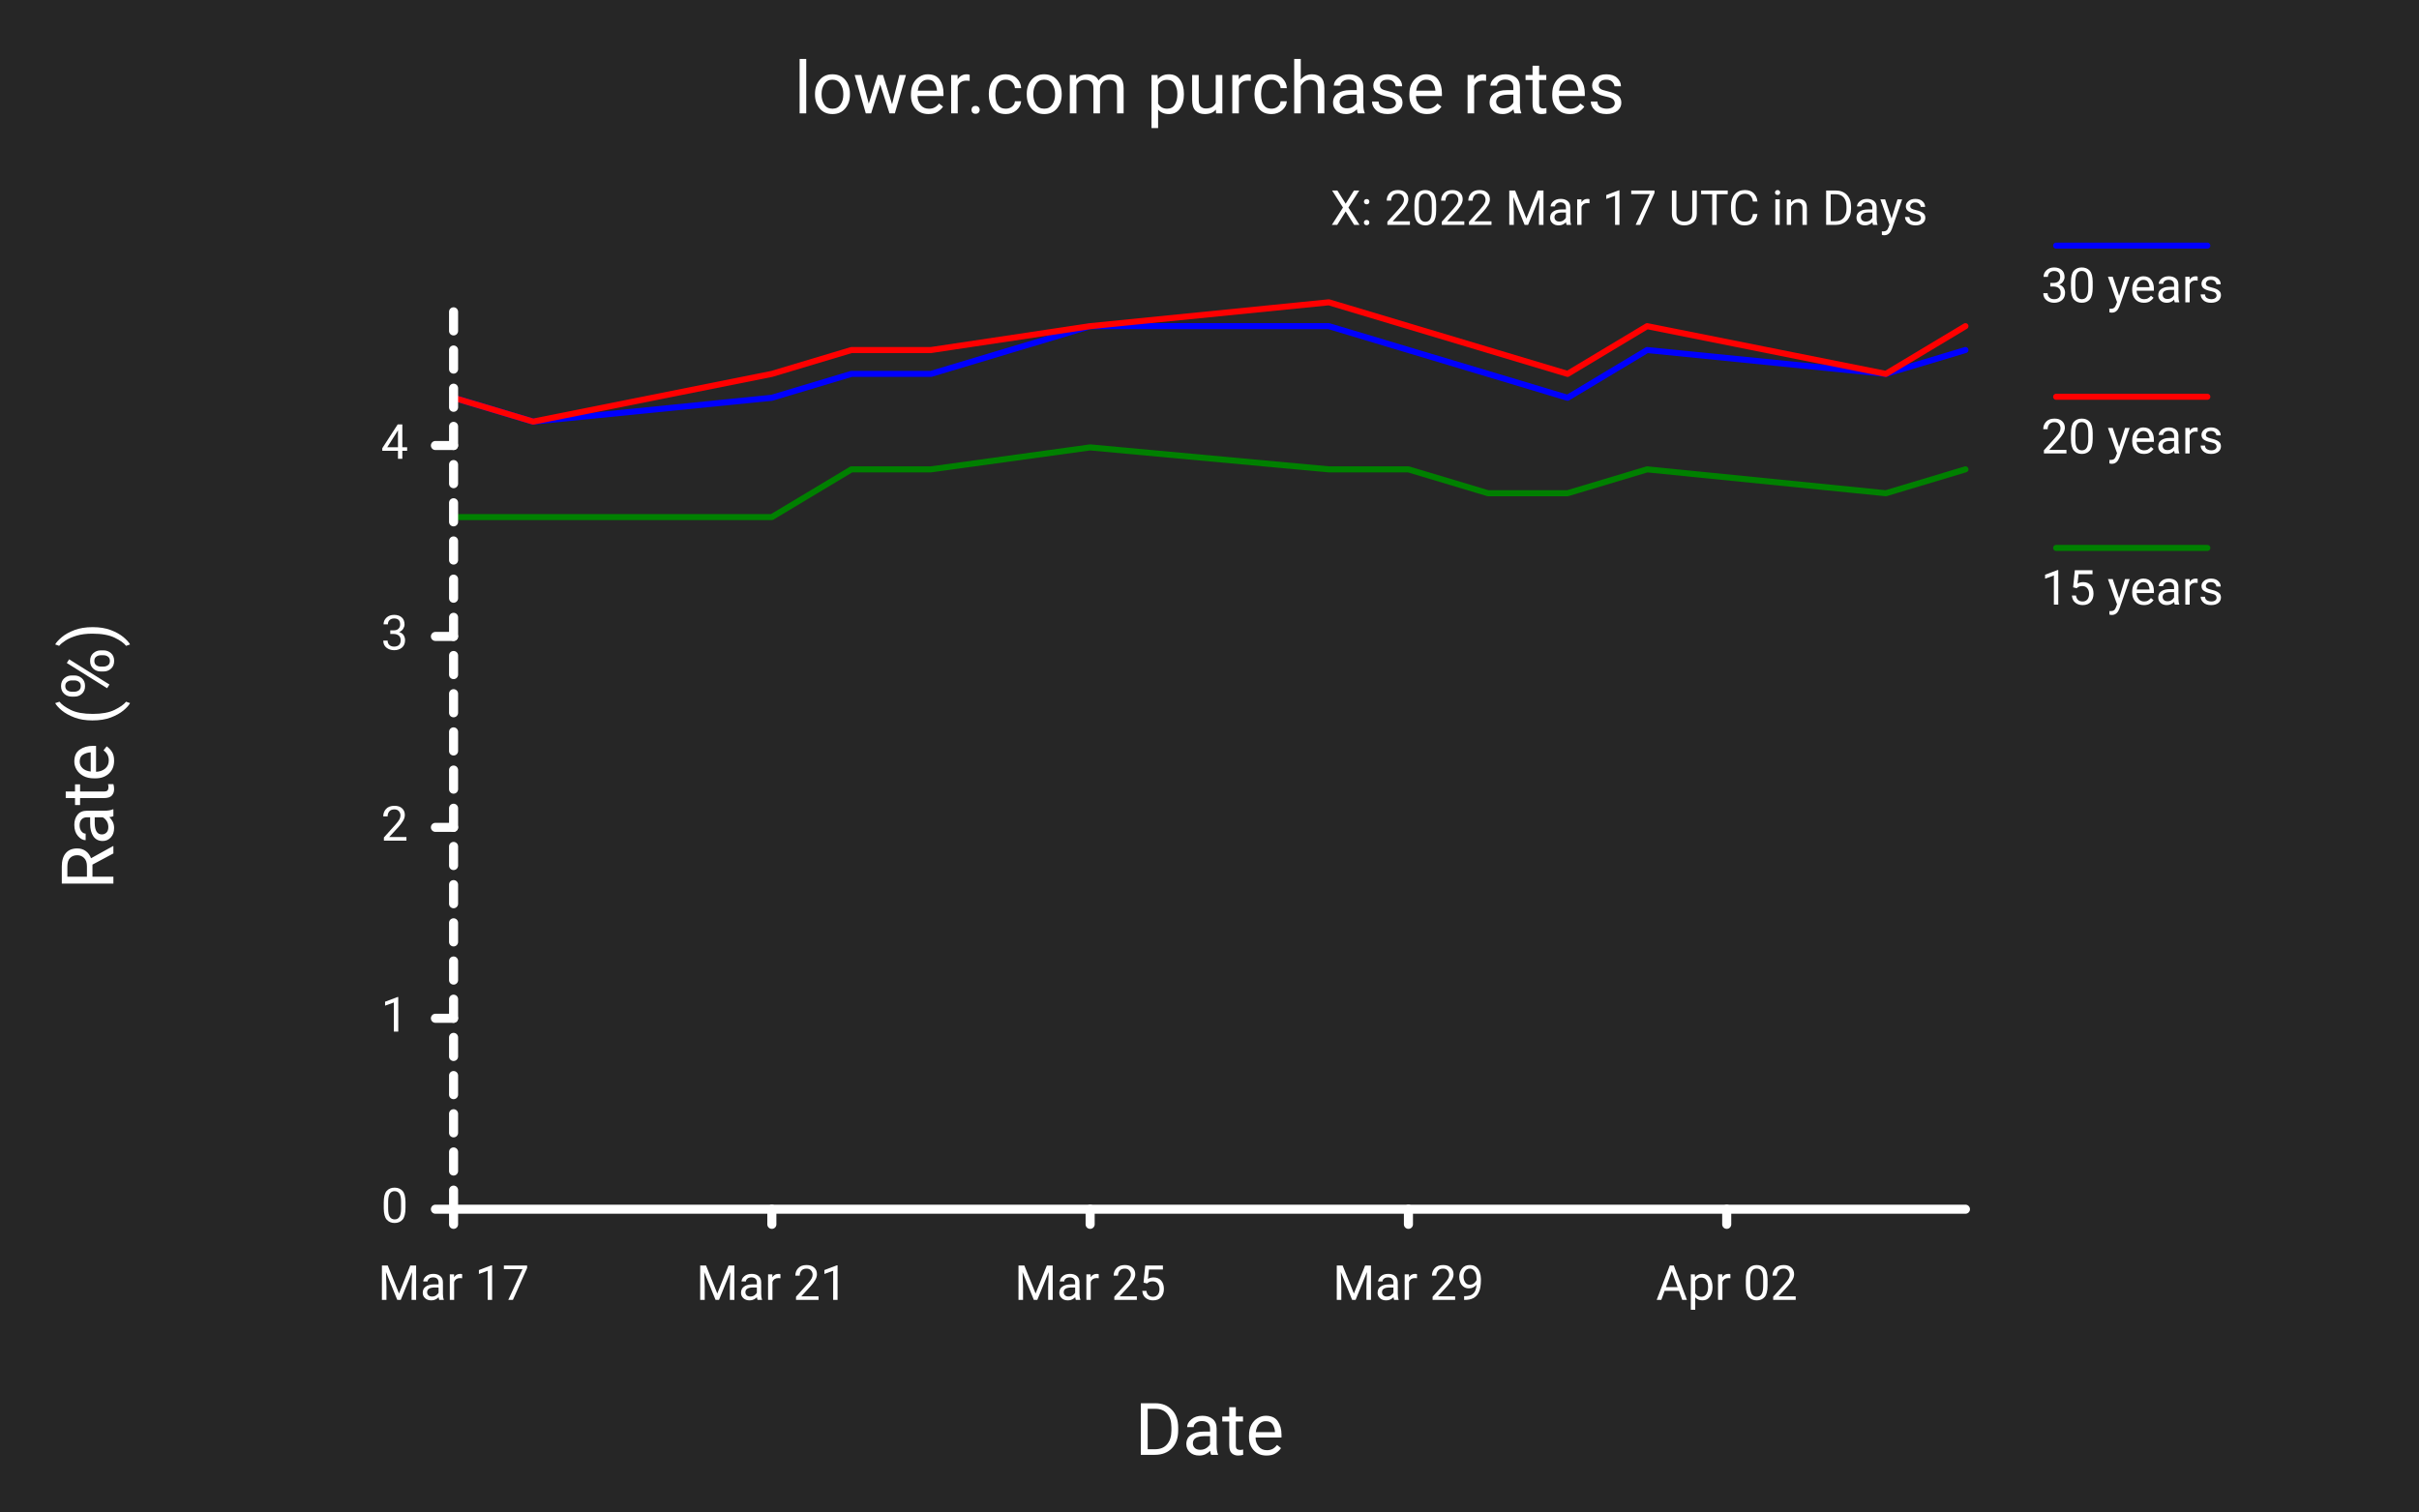
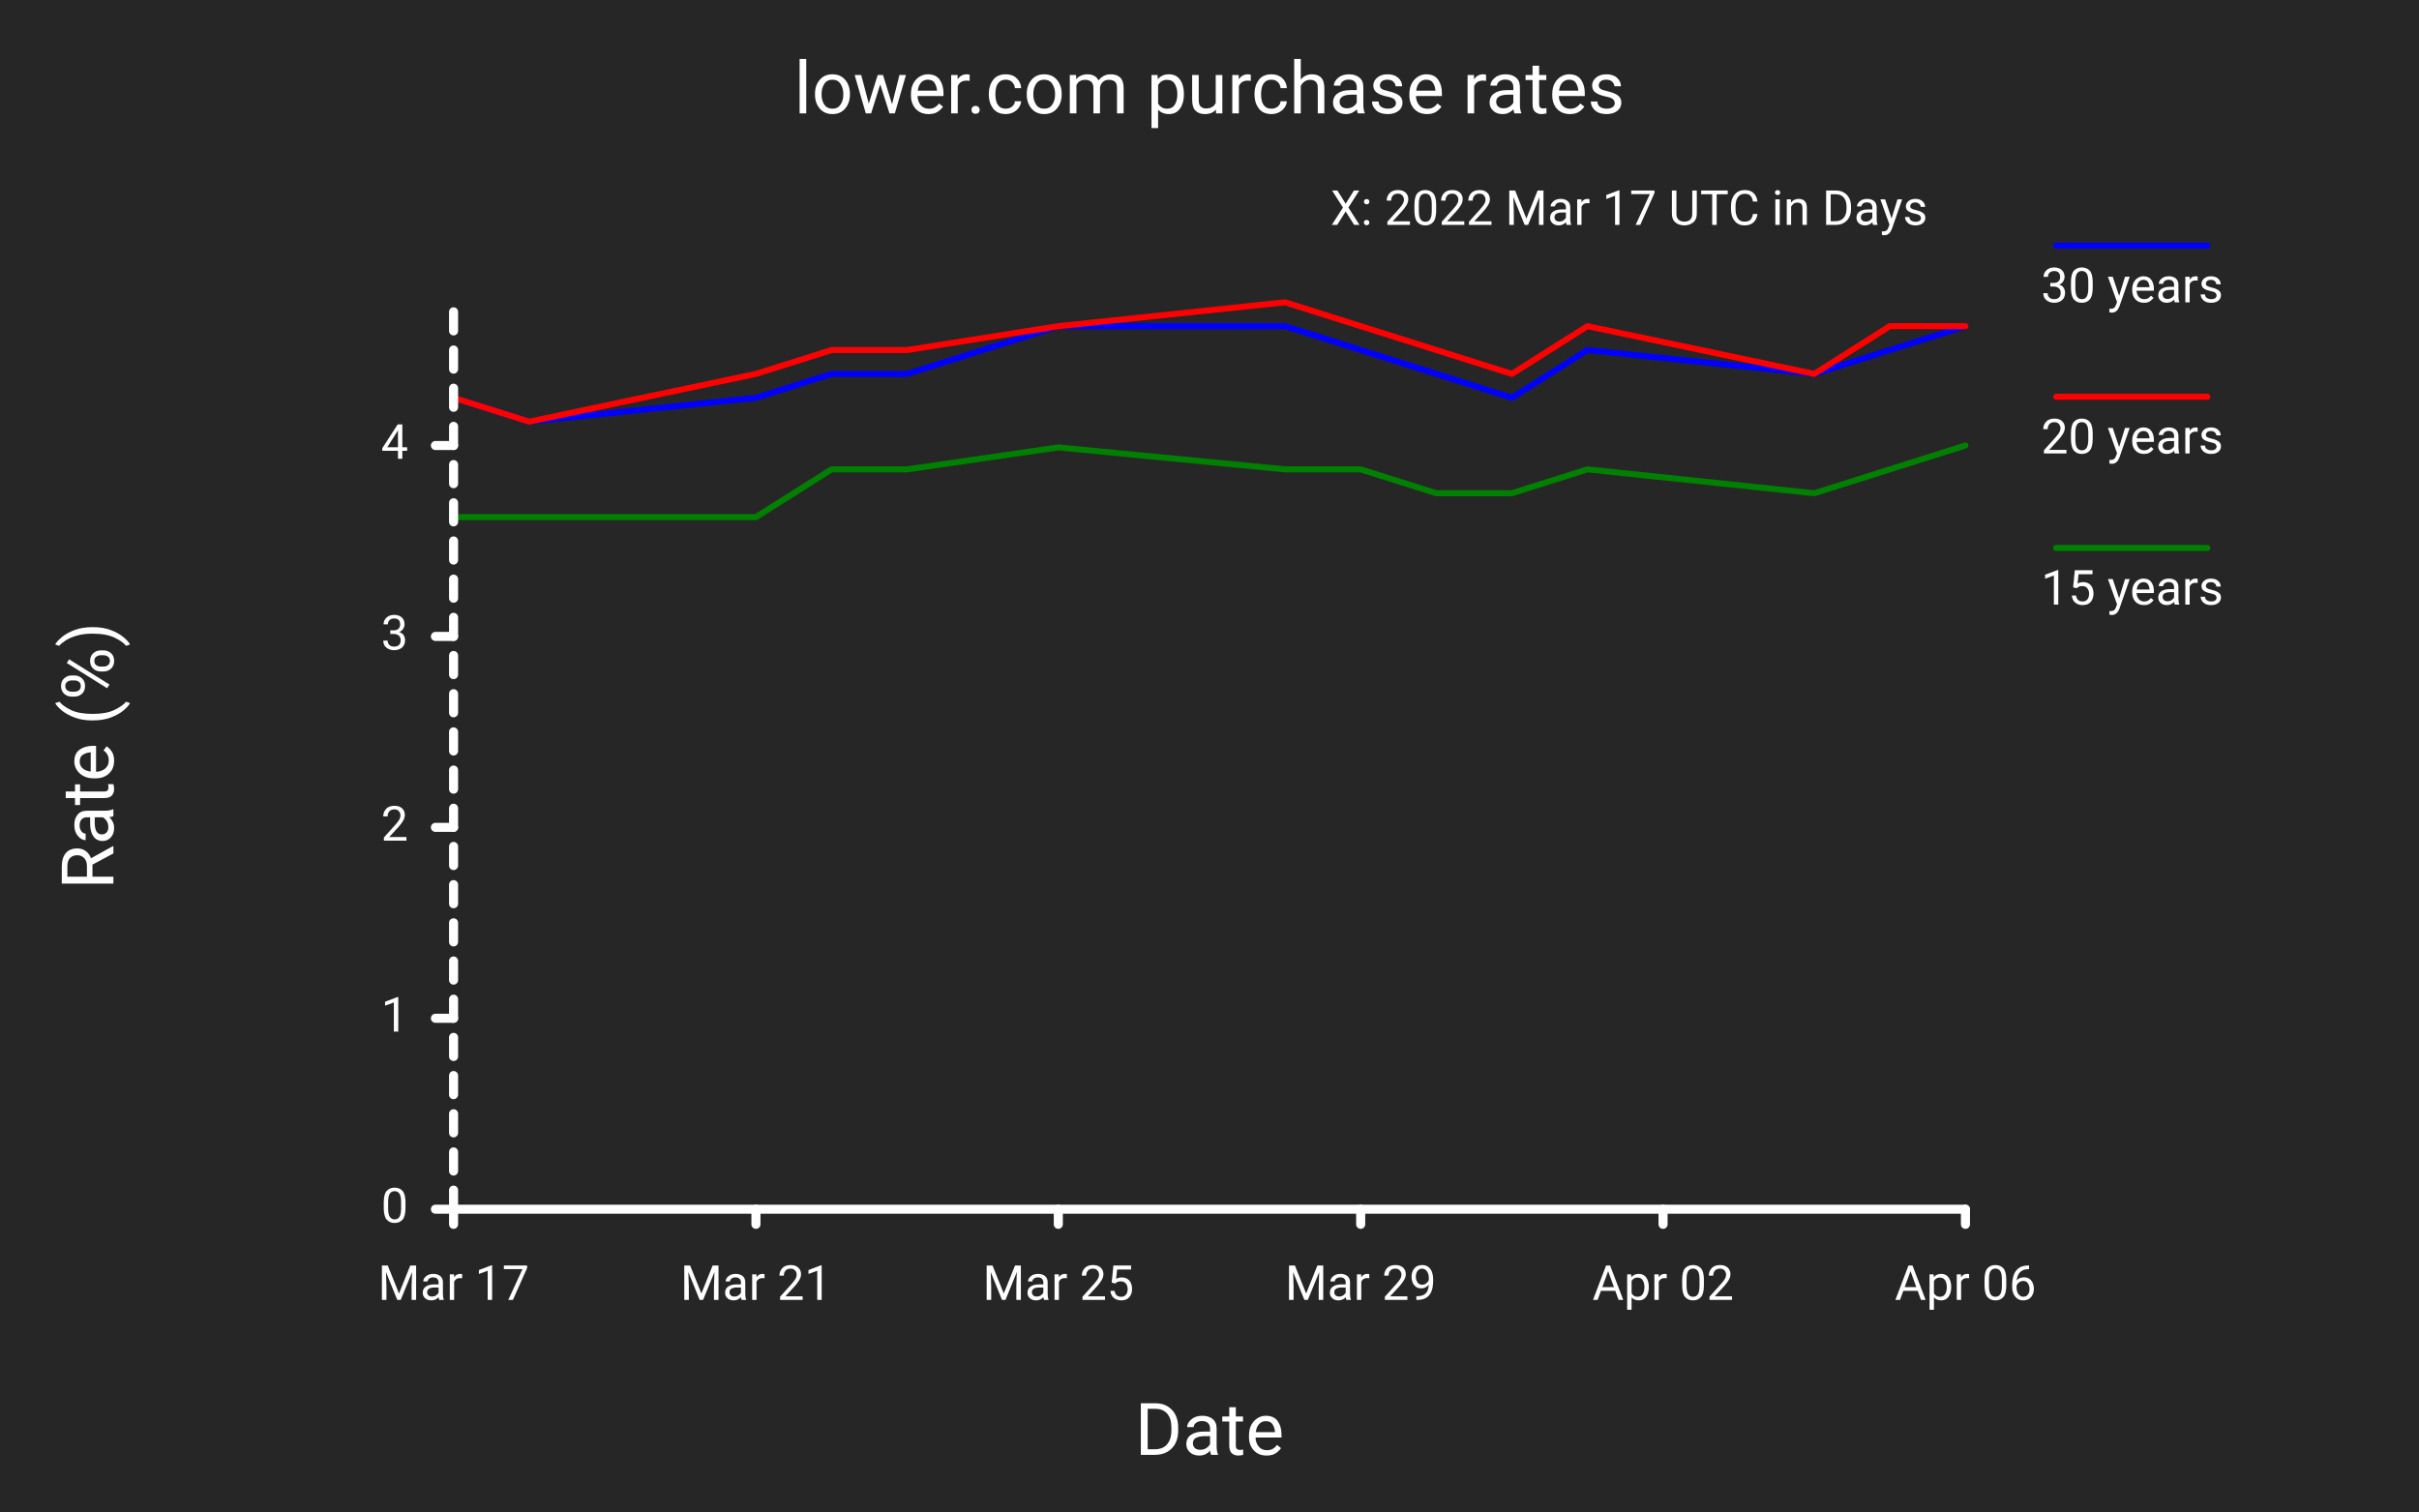
<svg xmlns="http://www.w3.org/2000/svg" class="poloto" width="800" height="500" viewBox="0 0 800 500">
  <style>.poloto{stroke-linecap:round;stroke-linejoin:round;font-family:Roboto,sans-serif;font-size:16px;}.poloto_background{fill:#262626;}.poloto_scatter{stroke-width:7}.poloto_tick_line{stroke:dimgray;stroke-width:0.5}.poloto_line{stroke-width:2}.poloto_text{fill: white;}.poloto_axis_lines{stroke: white;stroke-width:3;fill:none;stroke-dasharray:none}.poloto_title{font-size:24px;dominant-baseline:start;text-anchor:middle;}.poloto_xname{font-size:24px;dominant-baseline:start;text-anchor:middle;}.poloto_yname{font-size:24px;dominant-baseline:start;text-anchor:middle;}.poloto0stroke{stroke:blue;}.poloto1stroke{stroke:red;}.poloto2stroke{stroke:green;}.poloto3stroke{stroke:gold;}.poloto4stroke{stroke:aqua;}.poloto5stroke{stroke:lime;}.poloto6stroke{stroke:orange;}.poloto7stroke{stroke:chocolate;}.poloto0fill{fill:blue;}.poloto1fill{fill:red;}.poloto2fill{fill:green;}.poloto3fill{fill:gold;}.poloto4fill{fill:aqua;}.poloto5fill{fill:lime;}.poloto6fill{fill:orange;}.poloto7fill{fill:chocolate;}</style>
  <circle r="1e5" class="poloto_background" />
  <text class="poloto_text poloto_legend_text" x="675" y="100">30 years</text>
  <line class="poloto_line poloto_legend_icon poloto0stroke poloto0legend" stroke="black" x1="680" x2="730" y1="81.25" y2="81.25" />
-   <path class="poloto_line poloto0stroke" fill="none" stroke="black" d=" M 150.00 131.58 L 176.32 139.47 L 255.26 131.58 L 281.58 123.68 L 307.89 123.68 L 307.89 123.68 L 360.53 107.89 L 439.47 107.89 L 465.79 115.79 L 492.11 123.68 L 518.42 131.58 L 544.74 115.79 L 623.68 123.68 L 650.00 115.79" />
+   <path class="poloto_line poloto0stroke" fill="none" stroke="black" d=" M 150.00 131.58 L 175.00 139.47 L 250.00 131.58 L 275.00 123.68 L 300.00 123.68 L 300.00 123.68 L 350.00 107.89 L 425.00 107.89 L 450.00 115.79 L 475.00 123.68 L 500.00 131.58 L 525.00 115.79 L 600.00 123.68 L 625.00 115.79 L 650.00 107.89" />
  <text class="poloto_text poloto_legend_text" x="675" y="150">20 years</text>
  <line class="poloto_line poloto_legend_icon poloto1stroke poloto1legend" stroke="black" x1="680" x2="730" y1="131.25" y2="131.25" />
-   <path class="poloto_line poloto1stroke" fill="none" stroke="black" d=" M 150.00 131.58 L 176.32 139.47 L 255.26 123.68 L 281.58 115.79 L 307.89 115.79 L 307.89 115.79 L 360.53 107.89 L 439.47 100.00 L 465.79 107.89 L 492.11 115.79 L 518.42 123.68 L 544.74 107.89 L 623.68 123.68 L 650.00 107.89" />
+   <path class="poloto_line poloto1stroke" fill="none" stroke="black" d=" M 150.00 131.58 L 175.00 139.47 L 250.00 123.68 L 275.00 115.79 L 300.00 115.79 L 300.00 115.79 L 350.00 107.89 L 425.00 100.00 L 450.00 107.89 L 475.00 115.79 L 500.00 123.68 L 525.00 107.89 L 600.00 123.68 L 625.00 107.89 L 650.00 107.89" />
  <text class="poloto_text poloto_legend_text" x="675" y="200">15 years</text>
  <line class="poloto_line poloto_legend_icon poloto2stroke poloto2legend" stroke="black" x1="680" x2="730" y1="181.25" y2="181.25" />
-   <path class="poloto_line poloto2stroke" fill="none" stroke="black" d=" M 150.00 171.05 L 176.32 171.05 L 255.26 171.05 L 281.58 155.26 L 307.89 155.26 L 307.89 155.26 L 360.53 148.00 L 439.47 155.26 L 465.79 155.26 L 492.11 163.16 L 518.42 163.16 L 544.74 155.26 L 623.68 163.16 L 650.00 155.26" />
+   <path class="poloto_line poloto2stroke" fill="none" stroke="black" d=" M 150.00 171.05 L 175.00 171.05 L 250.00 171.05 L 275.00 155.26 L 300.00 155.26 L 300.00 155.26 L 350.00 148.00 L 425.00 155.26 L 450.00 155.26 L 475.00 163.16 L 500.00 163.16 L 525.00 155.26 L 600.00 163.16 L 625.00 155.26 L 650.00 147.37" />
  <text class="poloto_labels poloto_text poloto_title" x="400" y="37.5">lower.com purchase rates</text>
  <text class="poloto_labels poloto_text poloto_xname" x="400" y="481.25">Date</text>
  <text class="poloto_labels poloto_text poloto_yname" transform="rotate(-90,37.5,250)" x="37.5" y="250">Rate (%)</text>
  <text class="poloto_tick_labels poloto_text" dominant-baseline="middle" text-anchor="start" x="440" y="70">X: 2022 Mar 17 UTC in Days</text>
  <line class="poloto_axis_lines" stroke="black" x1="150" x2="150" y1="400" y2="405" />
  <text class="poloto_tick_labels poloto_text" dominant-baseline="start" text-anchor="middle" x="150" y="430">Mar 17</text>
-   <line class="poloto_axis_lines" stroke="black" x1="255.263" x2="255.263" y1="400" y2="405" />
-   <text class="poloto_tick_labels poloto_text" dominant-baseline="start" text-anchor="middle" x="255.263" y="430">Mar 21</text>
-   <line class="poloto_axis_lines" stroke="black" x1="360.526" x2="360.526" y1="400" y2="405" />
-   <text class="poloto_tick_labels poloto_text" dominant-baseline="start" text-anchor="middle" x="360.526" y="430">Mar 25</text>
-   <line class="poloto_axis_lines" stroke="black" x1="465.789" x2="465.789" y1="400" y2="405" />
-   <text class="poloto_tick_labels poloto_text" dominant-baseline="start" text-anchor="middle" x="465.789" y="430">Mar 29</text>
-   <line class="poloto_axis_lines" stroke="black" x1="571.053" x2="571.053" y1="400" y2="405" />
-   <text class="poloto_tick_labels poloto_text" dominant-baseline="start" text-anchor="middle" x="571.053" y="430">Apr 02</text>
+   <line class="poloto_axis_lines" stroke="black" x1="250" x2="250" y1="400" y2="405" />
+   <text class="poloto_tick_labels poloto_text" dominant-baseline="start" text-anchor="middle" x="250" y="430">Mar 21</text>
+   <line class="poloto_axis_lines" stroke="black" x1="350" x2="350" y1="400" y2="405" />
+   <text class="poloto_tick_labels poloto_text" dominant-baseline="start" text-anchor="middle" x="350" y="430">Mar 25</text>
+   <line class="poloto_axis_lines" stroke="black" x1="450" x2="450" y1="400" y2="405" />
+   <text class="poloto_tick_labels poloto_text" dominant-baseline="start" text-anchor="middle" x="450" y="430">Mar 29</text>
+   <line class="poloto_axis_lines" stroke="black" x1="550" x2="550" y1="400" y2="405" />
+   <text class="poloto_tick_labels poloto_text" dominant-baseline="start" text-anchor="middle" x="550" y="430">Apr 02</text>
+   <line class="poloto_axis_lines" stroke="black" x1="650" x2="650" y1="400" y2="405" />
+   <text class="poloto_tick_labels poloto_text" dominant-baseline="start" text-anchor="middle" x="650" y="430">Apr 06</text>
  <text class="poloto_tick_labels poloto_text" dominant-baseline="middle" text-anchor="start" x="150" y="70" />
  <line class="poloto_axis_lines" stroke="black" x1="150" x2="144" y1="400" y2="400" />
  <text class="poloto_tick_labels poloto_text" dominant-baseline="middle" text-anchor="end" x="135" y="400">0</text>
  <line class="poloto_axis_lines" stroke="black" x1="150" x2="144" y1="336.842" y2="336.842" />
  <text class="poloto_tick_labels poloto_text" dominant-baseline="middle" text-anchor="end" x="135" y="336.842">1</text>
  <line class="poloto_axis_lines" stroke="black" x1="150" x2="144" y1="273.684" y2="273.684" />
  <text class="poloto_tick_labels poloto_text" dominant-baseline="middle" text-anchor="end" x="135" y="273.684">2</text>
  <line class="poloto_axis_lines" stroke="black" x1="150" x2="144" y1="210.526" y2="210.526" />
  <text class="poloto_tick_labels poloto_text" dominant-baseline="middle" text-anchor="end" x="135" y="210.526">3</text>
  <line class="poloto_axis_lines" stroke="black" x1="150" x2="144" y1="147.368" y2="147.368" />
  <text class="poloto_tick_labels poloto_text" dominant-baseline="middle" text-anchor="end" x="135" y="147.368">4</text>
  <path stroke="black" fill="none" class="poloto_axis_lines" d=" M 150 400 L 650 400" />
  <path stroke="black" fill="none" class="poloto_axis_lines" style="stroke-dasharray:6.316;stroke-dashoffset:-0;" d=" M 150 400 L 150 100" />
</svg>
